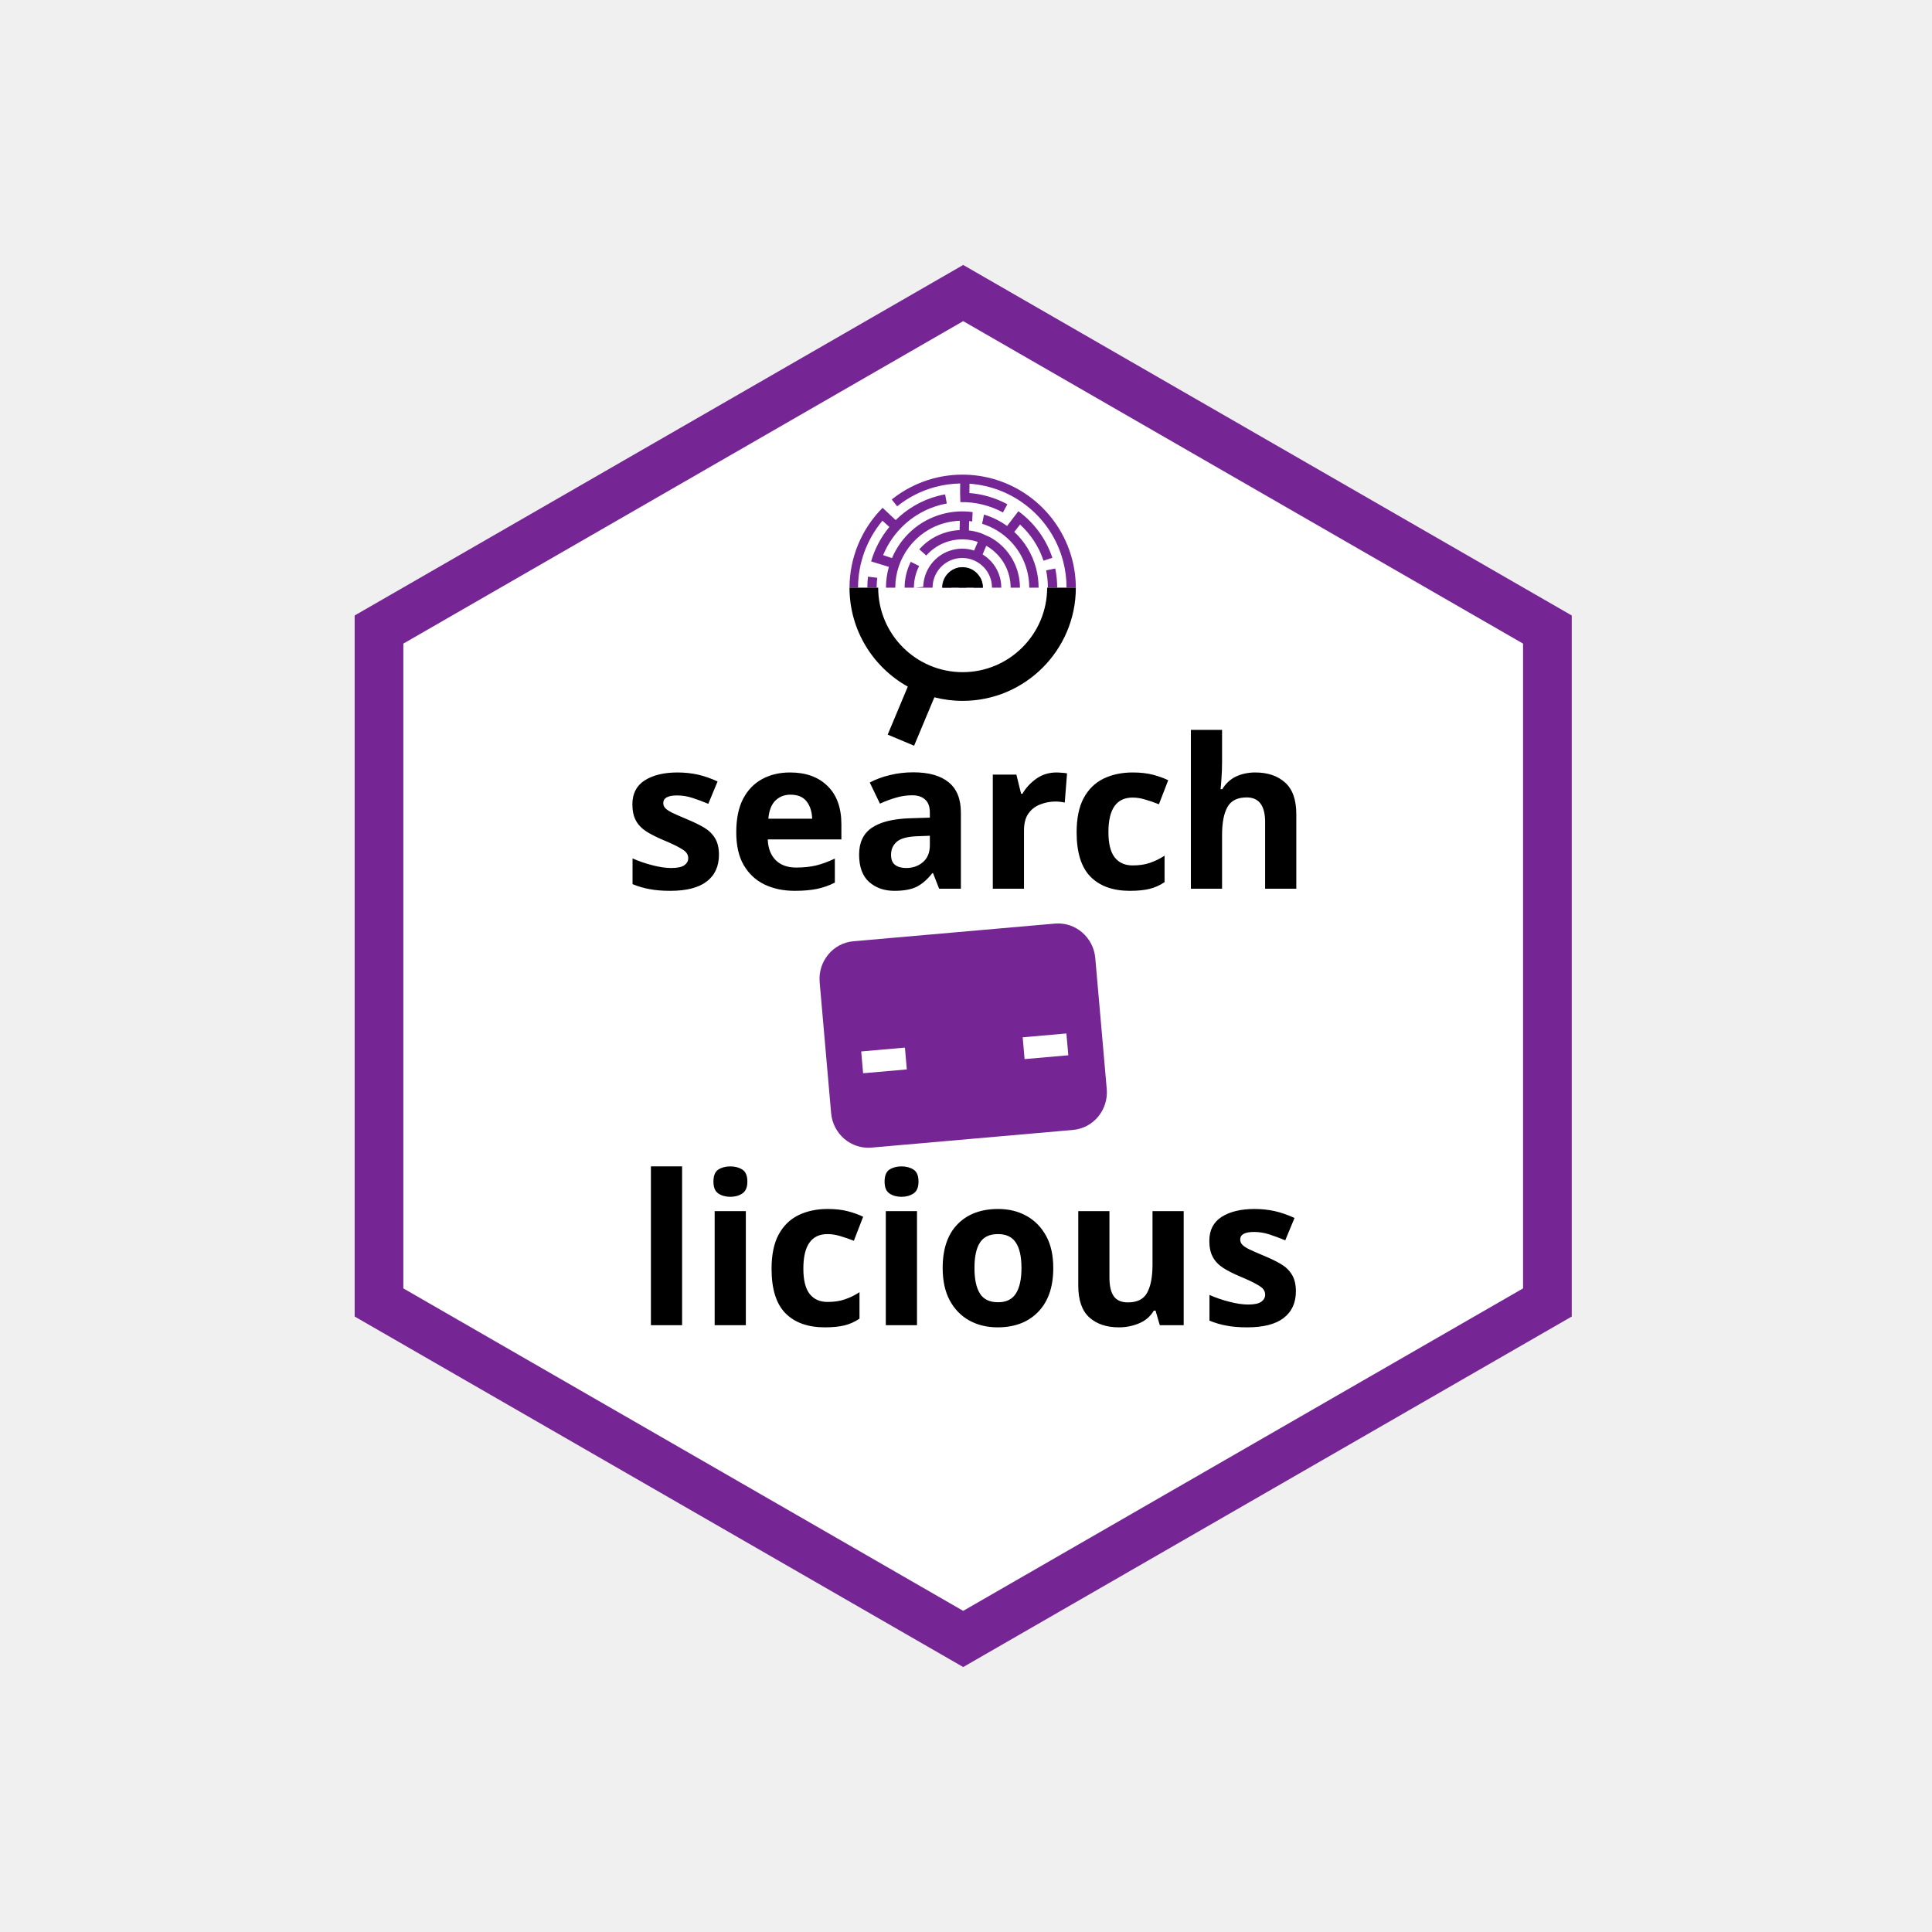
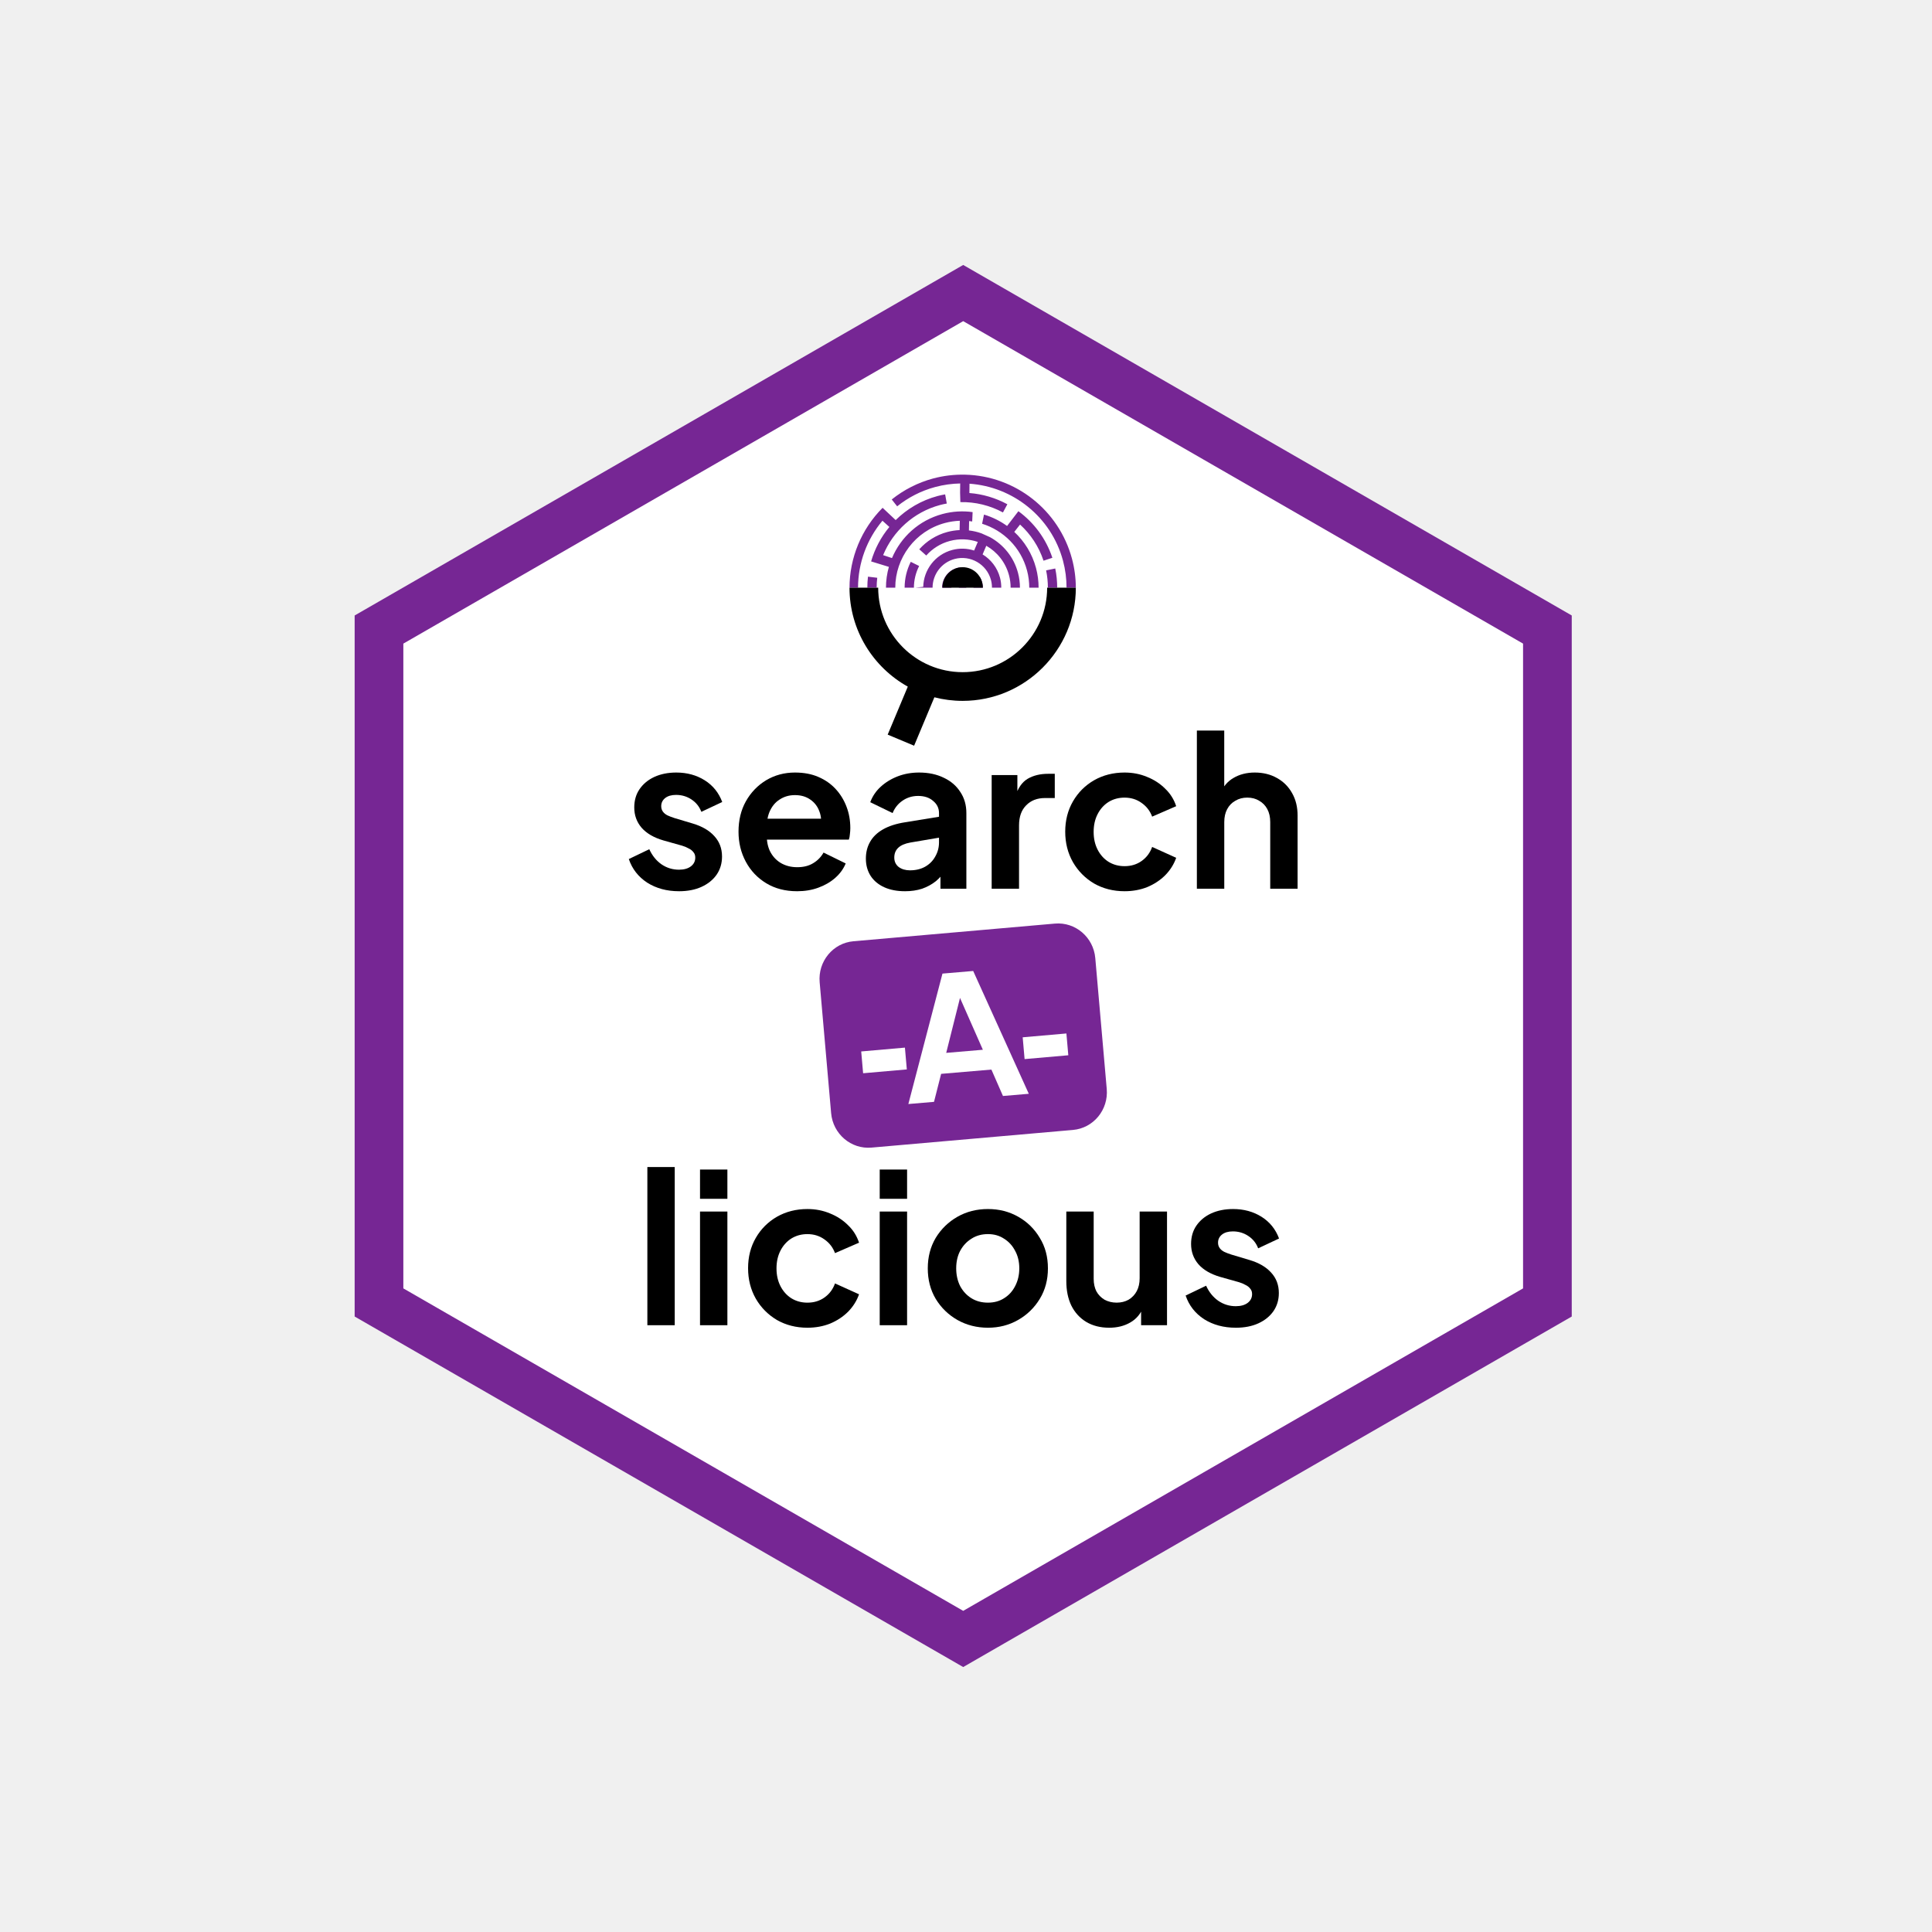
<svg xmlns="http://www.w3.org/2000/svg" width="198.425" height="198.425" viewBox="0 0 198.425 198.425" version="1.1" id="svg6">
  <defs id="defs10" />
  <path fill="#FFF" d="M39.425 133.768v-69.11l60-34.561 60 34.561v69.11l-60 34.56z" id="path2" />
  <rect class="b" width="140.785" height="136.214" id="rect6" style="fill:none;stroke-width:0.237" x="28.533" y="23.384" />
  <g id="g384">
    <path fill="#050507" d="M98.925 32.983l57.5 33.119v66.221l-57.5 33.119-57.5-33.119V66.102l57.5-33.119zm0-5.771l-62.5 36v72.001l62.5 36 62.5-36V63.212l-62.5-36z" id="path4" style="fill:#762694;fill-opacity:1" />
    <g id="g341">
      <path class="c" d="m 107.523,60.358 c 0,4.794 -3.885,8.677 -8.677,8.677 -4.794,0 -8.677,-3.885 -8.677,-8.677 H 107.526 Z" id="path58" style="fill:#ffffff;stroke-width:0.237" />
      <g id="g12752" transform="matrix(0.2371952,0,0,0.2371952,28.53258,23.38362)">
        <path id="path4485" style="fill:#762694;fill-opacity:1;stroke-width:0.382" d="m 297.587,106.947 a 49.126,49.126 0 0 0 -13.885,1.661 49.126,49.126 0 0 0 -17.872,9.077 l 2.345,2.97 c 4.726,-3.798 10.284,-6.707 16.508,-8.375 3.6,-0.965 7.215,-1.453 10.785,-1.524 l -0.047,3.965 0.117,4.113 c 6.534,-0.144 12.875,1.457 18.448,4.468 l 1.904,-3.546 c -5.031,-2.718 -10.619,-4.414 -16.436,-4.857 l 0.047,-4.039 c 18.687,1.316 35.368,14.26 40.482,33.344 1.045,3.899 1.534,7.817 1.534,11.675 H 345.54 a 49.126,49.126 0 0 0 -1.67,-12.535 49.126,49.126 0 0 0 -46.283,-36.398 z m -8.636,8.531 c -1.075,0.192 -2.152,0.413 -3.225,0.701 -7.118,1.907 -13.293,5.587 -18.194,10.432 l -5.661,-5.317 A 49.126,49.126 0 0 0 247.54,155.88 h 3.698 c 0.007,-10.727 3.855,-20.975 10.566,-28.994 l 2.999,2.699 c -3.629,4.365 -6.32,9.455 -7.909,14.92 l 7.696,2.363 c -0.829,2.899 -1.258,5.929 -1.261,9.013 h 4.027 c 0.008,-12.801 8.561,-24.543 21.501,-28.011 2.15,-0.576 4.309,-0.885 6.445,-0.964 l -0.086,4.039 c -1.763,0.082 -3.542,0.346 -5.315,0.821 -4.876,1.306 -9.024,3.981 -12.153,7.495 l 3.026,2.693 c 2.621,-2.946 6.085,-5.196 10.17,-6.291 4.151,-1.112 8.352,-0.889 12.143,0.402 l -1.586,3.729 c -2.985,-0.957 -6.267,-1.104 -9.513,-0.234 -7.414,1.987 -12.355,8.636 -12.523,15.948 l -3.341,0.373 h 7.38 c 0.008,-5.677 3.789,-10.886 9.528,-12.424 6.857,-1.837 13.931,2.247 15.768,9.105 0.297,1.109 0.425,2.222 0.425,3.319 h 4.031 c -4.5e-4,-1.442 -0.167,-2.905 -0.558,-4.363 -1.168,-4.358 -3.951,-7.862 -7.528,-10.045 l 1.594,-3.745 c 4.677,2.678 8.329,7.139 9.831,12.744 0.484,1.806 0.711,3.622 0.71,5.409 h 4.033 c 0.002,-2.131 -0.267,-4.297 -0.845,-6.453 -1.835,-6.849 -6.367,-12.266 -12.145,-15.429 l -3.682,-1.651 c -1.742,-0.617 -3.559,-1.04 -5.419,-1.259 l 0.084,-4.051 c 0.447,0.046 0.892,0.107 1.335,0.174 l 0.18,-4.059 c -4.235,-0.587 -8.652,-0.355 -13.035,0.82 -10.227,2.74 -18.042,10.021 -21.878,19.09 l -3.838,-1.278 c 4.259,-10.311 13.089,-18.604 24.672,-21.708 0.964,-0.258 1.93,-0.459 2.896,-0.634 z m 31.718,7.288 -4.902,6.394 c -3.023,-2.19 -6.406,-3.861 -9.996,-4.935 l -0.814,3.973 c 9.188,2.864 16.767,10.221 19.437,20.184 0.671,2.504 0.979,5.019 0.98,7.497 h 4.041 c -3.5e-4,-2.822 -0.36,-5.688 -1.124,-8.541 -1.665,-6.212 -5.009,-11.531 -9.407,-15.614 l 2.502,-3.177 c 4.55,4.148 8.113,9.466 10.166,15.651 l 3.826,-1.259 c -2.769,-8.354 -8.021,-15.281 -14.709,-20.174 z m -46.603,21.917 c -1.725,3.426 -2.657,7.253 -2.662,11.197 h 4.024 c 0.004,-3.31 0.812,-6.515 2.262,-9.39 z m 21.613,2.396 c -0.505,0.044 -1.014,0.118 -1.52,0.254 -3.947,1.058 -6.544,4.642 -6.541,8.547 h 4.045 c -0.003,-2.124 1.396,-4.075 3.542,-4.65 0.283,-0.076 0.565,-0.118 0.847,-0.14 z m 40.946,0.494 -3.957,0.81 c 0.521,2.509 0.767,5.018 0.767,7.497 h 4.035 c -0.001,-2.747 -0.269,-5.527 -0.845,-8.307 z m -81.086,3.534 c -0.187,1.574 -0.275,3.169 -0.277,4.773 h 4.039 c 0.003,-1.442 0.08,-2.876 0.248,-4.291 z m 48.556,0.334 -3.483,2.041 c 0.204,0.352 0.368,0.734 0.478,1.145 0.112,0.419 0.146,0.838 0.144,1.253 h 4.043 c 9.7e-4,-0.759 -0.085,-1.529 -0.291,-2.297 -0.206,-0.769 -0.509,-1.486 -0.892,-2.143 z m -7.384,2.825 c -0.211,-0.029 -0.431,-0.018 -0.65,0.041 -0.729,0.195 -1.181,0.853 -1.186,1.573 h 3.22 c -7.5e-4,-0.138 0.012,-0.275 -0.025,-0.414 -0.176,-0.657 -0.725,-1.112 -1.358,-1.2 z" />
        <path d="m 275.51,224.31 8.78,-20.97 c 3.91,1.01 8.01,1.55 12.24,1.55 27.02,0 49.01,-21.98 49.01,-49.01 h -12.42 c 0,20.17 -16.41,36.58 -36.58,36.58 -20.17,0 -36.58,-16.41 -36.58,-36.58 h -12.42 c 0,18.4 10.2,34.46 25.24,42.84 l -8.71,20.79 11.46,4.8 z" id="path66" />
      </g>
      <path d="m 100.944,60.358 c 0,-1.162 -0.93,-2.106 -2.075,-2.106 -1.146,0 -2.075,0.944 -2.075,2.106 h 4.149 z" id="path18341" style="stroke-width:0.237" />
-       <text xml:space="preserve" style="font-style:normal;font-weight:normal;font-size:21.461px;line-height:1.25;font-family:sans-serif;letter-spacing:0px;word-spacing:0px;fill:#000000;fill-opacity:1;stroke:none;stroke-width:0.537" x="63.981" y="91.275" id="text2721">
-         <tspan id="tspan2719" x="63.981" y="91.275" style="font-style:normal;font-variant:normal;font-weight:bold;font-stretch:normal;font-family:'Plus Jakarta Sans';-inkscape-font-specification:'Plus Jakarta Sans Bold';stroke-width:0.537">search</tspan>
-       </text>
-       <text xml:space="preserve" style="font-style:normal;font-weight:normal;font-size:21.461px;line-height:1.25;font-family:sans-serif;letter-spacing:0px;word-spacing:0px;fill:#000000;fill-opacity:1;stroke:none;stroke-width:0.537" x="65.178" y="136.106" id="text903">
-         <tspan id="tspan901" x="65.178" y="136.106" style="font-style:normal;font-variant:normal;font-weight:bold;font-stretch:normal;font-family:'Plus Jakarta Sans';-inkscape-font-specification:'Plus Jakarta Sans Bold';stroke-width:0.537">licious</tspan>
-       </text>
+       <g aria-label="search" id="text2721" style="font-size:21.461px;line-height:1.25;letter-spacing:0px;word-spacing:0px;stroke-width:0.537">
+         <path d="m 69.733,91.533 q -1.867,0 -3.262,-0.88 -1.373,-0.901 -1.889,-2.425 l 2.103,-1.009 q 0.451,0.987 1.245,1.545 0.816,0.558 1.803,0.558 0.773,0 1.223,-0.343 0.451,-0.343 0.451,-0.901 0,-0.343 -0.193,-0.558 -0.172,-0.236 -0.494,-0.386 -0.3,-0.172 -0.665,-0.279 l -1.91,-0.537 q -1.481,-0.429 -2.253,-1.309 -0.751,-0.88 -0.751,-2.082 0,-1.073 0.537,-1.867 0.558,-0.816 1.524,-1.266 0.987,-0.451 2.253,-0.451 1.652,0 2.919,0.794 1.266,0.794 1.803,2.232 l -2.146,1.009 q -0.3,-0.794 -1.009,-1.266 -0.708,-0.472 -1.588,-0.472 -0.708,0 -1.116,0.322 -0.408,0.322 -0.408,0.837 0,0.322 0.172,0.558 0.172,0.236 0.472,0.386 0.322,0.15 0.73,0.279 l 1.867,0.558 q 1.438,0.429 2.21,1.288 0.794,0.858 0.794,2.103 0,1.052 -0.558,1.867 -0.558,0.794 -1.545,1.245 -0.987,0.451 -2.318,0.451 z" style="font-weight:bold;font-family:'Plus Jakarta Sans';-inkscape-font-specification:'Plus Jakarta Sans Bold'" id="path631" />
+         <path d="m 81.858,91.533 q -1.803,0 -3.155,-0.816 -1.352,-0.816 -2.103,-2.21 -0.751,-1.395 -0.751,-3.09 0,-1.76 0.751,-3.112 0.773,-1.373 2.082,-2.168 1.331,-0.794 2.962,-0.794 1.373,0 2.404,0.451 1.052,0.451 1.781,1.245 0.73,0.794 1.116,1.824 0.386,1.009 0.386,2.189 0,0.3 -0.043,0.622 -0.021,0.322 -0.107,0.558 h -9.014 v -2.146 h 7.425 l -1.331,1.009 q 0.193,-0.987 -0.107,-1.76 -0.279,-0.773 -0.944,-1.223 -0.644,-0.451 -1.567,-0.451 -0.88,0 -1.567,0.451 -0.687,0.429 -1.052,1.288 -0.343,0.837 -0.258,2.039 -0.086,1.073 0.279,1.91 0.386,0.816 1.116,1.266 0.751,0.451 1.717,0.451 0.966,0 1.631,-0.408 0.687,-0.408 1.073,-1.095 l 2.275,1.116 q -0.343,0.837 -1.073,1.481 -0.73,0.644 -1.738,1.009 -0.987,0.365 -2.189,0.365 z" style="font-weight:bold;font-family:'Plus Jakarta Sans';-inkscape-font-specification:'Plus Jakarta Sans Bold'" id="path633" />
+         <path d="m 92.943,91.533 q -1.223,0 -2.125,-0.408 -0.901,-0.408 -1.395,-1.159 -0.494,-0.773 -0.494,-1.781 0,-0.966 0.429,-1.717 0.429,-0.773 1.331,-1.288 0.901,-0.515 2.275,-0.73 l 3.82,-0.622 v 2.146 l -3.284,0.558 q -0.837,0.15 -1.245,0.537 -0.408,0.386 -0.408,1.009 0,0.601 0.451,0.966 0.472,0.343 1.159,0.343 0.88,0 1.545,-0.365 0.687,-0.386 1.052,-1.052 0.386,-0.665 0.386,-1.459 v -3.005 q 0,-0.751 -0.601,-1.245 -0.579,-0.515 -1.545,-0.515 -0.901,0 -1.61,0.494 -0.687,0.472 -1.009,1.266 l -2.296,-1.116 q 0.343,-0.923 1.073,-1.588 0.751,-0.687 1.76,-1.073 1.009,-0.386 2.189,-0.386 1.438,0 2.532,0.537 1.095,0.515 1.695,1.459 0.622,0.923 0.622,2.168 v 7.769 h -2.661 v -1.996 l 0.601,-0.043 q -0.451,0.751 -1.073,1.266 -0.622,0.494 -1.416,0.773 -0.794,0.258 -1.76,0.258 z" style="font-weight:bold;font-family:'Plus Jakarta Sans';-inkscape-font-specification:'Plus Jakarta Sans Bold'" id="path635" />
+         <path d="M 101.849,91.275 V 79.601 h 2.64 v 2.597 l -0.215,-0.386 q 0.408,-1.309 1.266,-1.824 0.88,-0.515 2.103,-0.515 h 0.687 v 2.489 h -1.009 q -1.202,0 -1.931,0.751 -0.73,0.73 -0.73,2.06 v 6.503 z" style="font-weight:bold;font-family:'Plus Jakarta Sans';-inkscape-font-specification:'Plus Jakarta Sans Bold'" id="path637" />
+         <path d="m 115.498,91.533 q -1.738,0 -3.133,-0.794 -1.373,-0.816 -2.168,-2.189 -0.794,-1.395 -0.794,-3.133 0,-1.738 0.794,-3.112 0.794,-1.373 2.168,-2.168 1.395,-0.794 3.133,-0.794 1.245,0 2.318,0.451 1.073,0.429 1.846,1.202 0.794,0.751 1.137,1.803 l -2.468,1.073 q -0.322,-0.88 -1.095,-1.416 -0.751,-0.537 -1.738,-0.537 -0.923,0 -1.652,0.451 -0.708,0.451 -1.116,1.245 -0.408,0.794 -0.408,1.824 0,1.03 0.408,1.824 0.408,0.794 1.116,1.245 0.73,0.451 1.652,0.451 1.009,0 1.76,-0.537 0.751,-0.537 1.073,-1.438 l 2.468,1.116 q -0.343,0.987 -1.116,1.781 -0.773,0.773 -1.846,1.223 -1.073,0.429 -2.339,0.429 z" style="font-weight:bold;font-family:'Plus Jakarta Sans';-inkscape-font-specification:'Plus Jakarta Sans Bold'" id="path639" />
+         <path d="M 122.924,91.275 V 75.03 h 2.811 v 6.867 l -0.386,-0.408 q 0.408,-1.052 1.331,-1.588 0.944,-0.558 2.189,-0.558 1.288,0 2.275,0.558 1.009,0.558 1.567,1.567 0.558,0.987 0.558,2.296 v 7.511 h -2.811 v -6.846 q 0,-0.773 -0.3,-1.331 -0.3,-0.558 -0.837,-0.858 -0.515,-0.322 -1.223,-0.322 -0.687,0 -1.223,0.322 -0.537,0.3 -0.837,0.858 -0.3,0.558 -0.3,1.331 v 6.846 z" style="font-weight:bold;font-family:'Plus Jakarta Sans';-inkscape-font-specification:'Plus Jakarta Sans Bold'" id="path641" />
+       </g>
+       <g aria-label="licious" id="text903" style="font-size:21.461px;line-height:1.25;letter-spacing:0px;word-spacing:0px;stroke-width:0.537">
+         <path d="M 66.487,136.106 V 119.86 h 2.811 v 16.246 z" style="font-weight:bold;font-family:'Plus Jakarta Sans';-inkscape-font-specification:'Plus Jakarta Sans Bold'" id="path749" />
+         <path d="m 71.895,136.106 v -11.675 h 2.811 v 11.675 z m 0,-12.984 v -3.005 h 2.811 v 3.005 z" style="font-weight:bold;font-family:'Plus Jakarta Sans';-inkscape-font-specification:'Plus Jakarta Sans Bold'" id="path751" />
+         <path d="m 82.926,136.363 q -1.738,0 -3.133,-0.794 -1.373,-0.816 -2.168,-2.189 -0.794,-1.395 -0.794,-3.133 0,-1.738 0.794,-3.112 0.794,-1.373 2.168,-2.168 1.395,-0.794 3.133,-0.794 1.245,0 2.318,0.451 1.073,0.429 1.846,1.202 0.794,0.751 1.137,1.803 l -2.468,1.073 q -0.322,-0.88 -1.095,-1.416 -0.751,-0.537 -1.738,-0.537 -0.923,0 -1.652,0.451 -0.708,0.451 -1.116,1.245 -0.408,0.794 -0.408,1.824 0,1.03 0.408,1.824 0.408,0.794 1.116,1.245 0.73,0.451 1.652,0.451 1.009,0 1.76,-0.537 0.751,-0.537 1.073,-1.438 l 2.468,1.116 q -0.343,0.987 -1.116,1.781 -0.773,0.773 -1.846,1.223 -1.073,0.429 -2.339,0.429 z" style="font-weight:bold;font-family:'Plus Jakarta Sans';-inkscape-font-specification:'Plus Jakarta Sans Bold'" id="path753" />
+         <path d="m 90.351,136.106 v -11.675 h 2.811 v 11.675 z m 0,-12.984 v -3.005 h 2.811 v 3.005 z" style="font-weight:bold;font-family:'Plus Jakarta Sans';-inkscape-font-specification:'Plus Jakarta Sans Bold'" id="path755" />
+         <path d="m 101.468,136.363 q -1.717,0 -3.133,-0.794 -1.395,-0.794 -2.232,-2.168 -0.816,-1.373 -0.816,-3.133 0,-1.76 0.816,-3.133 0.837,-1.373 2.232,-2.168 1.395,-0.794 3.133,-0.794 1.717,0 3.112,0.794 1.395,0.794 2.21,2.168 0.837,1.352 0.837,3.133 0,1.76 -0.837,3.133 -0.837,1.373 -2.232,2.168 -1.395,0.794 -3.09,0.794 z m 0,-2.575 q 0.944,0 1.652,-0.451 0.73,-0.451 1.137,-1.245 0.429,-0.816 0.429,-1.824 0,-1.03 -0.429,-1.803 -0.408,-0.794 -1.137,-1.245 -0.708,-0.472 -1.652,-0.472 -0.966,0 -1.695,0.472 -0.73,0.451 -1.159,1.245 -0.408,0.773 -0.408,1.803 0,1.009 0.408,1.824 0.429,0.794 1.159,1.245 0.73,0.451 1.695,0.451 z" style="font-weight:bold;font-family:'Plus Jakarta Sans';-inkscape-font-specification:'Plus Jakarta Sans Bold'" id="path757" />
+         <path d="m 113.915,136.363 q -1.352,0 -2.361,-0.601 -0.987,-0.601 -1.524,-1.674 -0.515,-1.073 -0.515,-2.511 v -7.146 h 2.811 v 6.91 q 0,0.73 0.279,1.288 0.3,0.537 0.837,0.858 0.558,0.3 1.245,0.3 0.687,0 1.223,-0.3 0.537,-0.322 0.837,-0.88 0.3,-0.558 0.3,-1.331 v -6.846 h 2.811 v 11.675 h -2.661 v -2.296 l 0.236,0.408 q -0.408,1.073 -1.352,1.61 -0.923,0.537 -2.168,0.537 z" style="font-weight:bold;font-family:'Plus Jakarta Sans';-inkscape-font-specification:'Plus Jakarta Sans Bold'" id="path759" />
+         <path d="m 126.921,136.363 q -1.867,0 -3.262,-0.88 -1.373,-0.901 -1.889,-2.425 l 2.103,-1.009 q 0.451,0.987 1.245,1.545 0.816,0.558 1.803,0.558 0.773,0 1.223,-0.343 0.451,-0.343 0.451,-0.901 0,-0.343 -0.193,-0.558 -0.172,-0.236 -0.494,-0.386 -0.3,-0.172 -0.665,-0.279 l -1.91,-0.537 q -1.481,-0.429 -2.253,-1.309 -0.751,-0.88 -0.751,-2.082 0,-1.073 0.537,-1.867 0.558,-0.816 1.524,-1.266 0.987,-0.451 2.253,-0.451 1.652,0 2.919,0.794 1.266,0.794 1.803,2.232 l -2.146,1.009 q -0.3,-0.794 -1.009,-1.266 -0.708,-0.472 -1.588,-0.472 -0.708,0 -1.116,0.322 -0.408,0.322 -0.408,0.837 0,0.322 0.172,0.558 0.172,0.236 0.472,0.386 0.322,0.15 0.73,0.279 l 1.867,0.558 q 1.438,0.429 2.21,1.288 0.794,0.858 0.794,2.103 0,1.052 -0.558,1.867 -0.558,0.794 -1.545,1.245 -0.987,0.451 -2.318,0.451 z" style="font-weight:bold;font-family:'Plus Jakarta Sans';-inkscape-font-specification:'Plus Jakarta Sans Bold'" id="path761" />
+       </g>
      <g id="g26064" transform="matrix(0.2362926,-0.02067292,0.02067292,0.2362926,-44.10427,62.41056)">
        <rect style="fill:#762694;fill-opacity:1;stroke-width:2.324;paint-order:stroke markers fill;stop-color:#000000" id="rect25479" width="119.8" height="89.688" x="524.638" y="192.404" rx="16.115" ry="16.404" transform="matrix(1,-1.8514998e-4,8.8106419e-5,1,0,0)" />
        <g id="g26056" transform="translate(-0.9998909,-0.7297528)">
-           <text xml:space="preserve" style="font-style:normal;font-weight:normal;font-size:74.848px;line-height:1.25;font-family:sans-serif;text-align:center;letter-spacing:0px;word-spacing:0px;text-anchor:middle;fill:#ffffff;fill-opacity:1;stroke:none;stroke-width:1.871" x="578.396" y="267.505" id="text25483" transform="matrix(1.01343,0.00246037,-0.00252691,0.9867418,0,0)">
-             <tspan id="tspan25481" x="578.396" y="267.505" style="font-style:normal;font-variant:normal;font-weight:bold;font-stretch:normal;font-family:'Plus Jakarta Sans';-inkscape-font-specification:'Plus Jakarta Sans Bold';text-align:center;text-anchor:middle;fill:#ffffff;fill-opacity:1;stroke-width:1.871">A</tspan>
-           </text>
+           <g aria-label="A" transform="matrix(1.01343,0.00246037,-0.00252691,0.9867418,0,0)" id="text25483" style="font-size:74.848px;line-height:1.25;text-align:center;letter-spacing:0px;word-spacing:0px;text-anchor:middle;fill:#ffffff;stroke-width:1.871">
+             <path d="m 552.574,267.505 19.236,-55.762 h 13.173 l 19.236,55.762 H 593.141 l -3.967,-11.976 h -21.556 l -4.042,11.976 z m 17.964,-20.958 h 15.718 l -9.281,-27.769 h 2.844 z" style="font-weight:bold;font-family:'Plus Jakarta Sans';-inkscape-font-specification:'Plus Jakarta Sans Bold'" id="path644" />
+           </g>
          <rect style="fill:#ffffff;fill-opacity:1;stroke-width:1.624;paint-order:stroke markers fill;stop-color:#000000" id="rect25485" width="19" height="9.475" x="540.933" y="240.927" rx="0" ry="0" transform="rotate(-0.00731793)" />
          <rect style="fill:#ffffff;fill-opacity:1;stroke-width:1.624;paint-order:stroke markers fill;stop-color:#000000" id="rect25487" width="19" height="9.475" x="611.122" y="240.927" rx="0" ry="0" transform="rotate(-0.00731793)" />
        </g>
      </g>
    </g>
  </g>
</svg>
